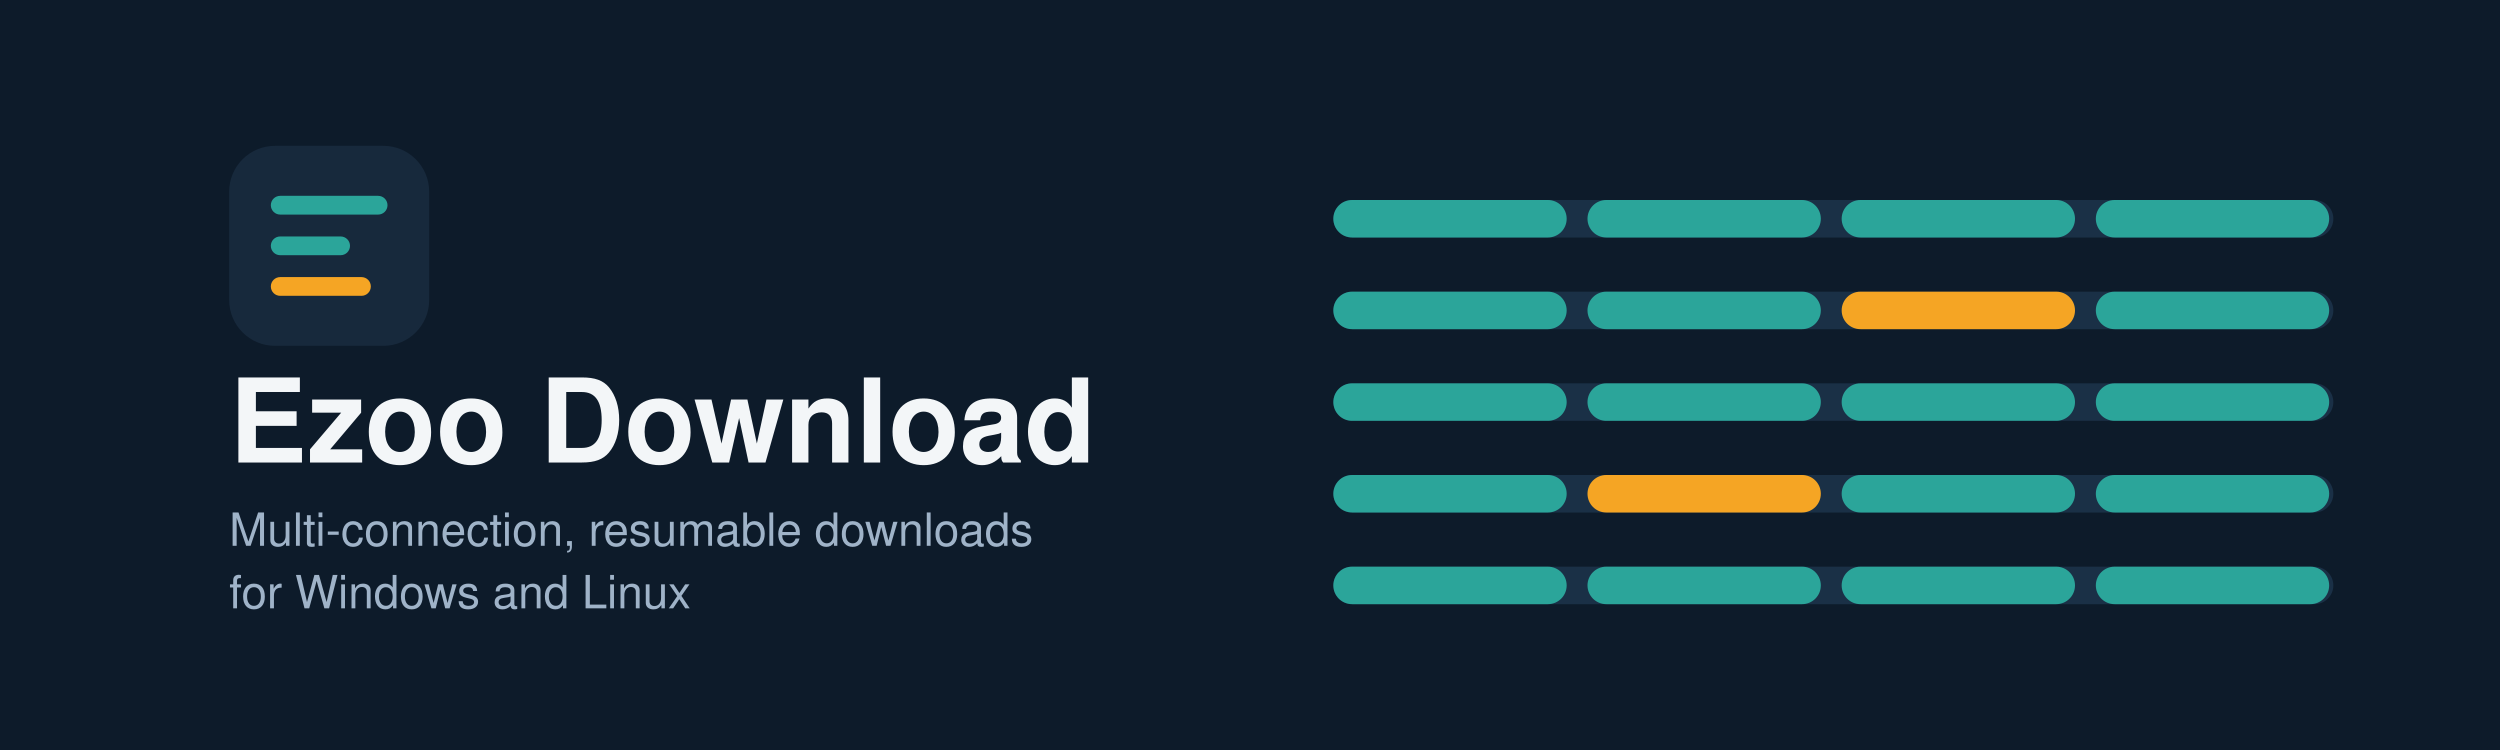
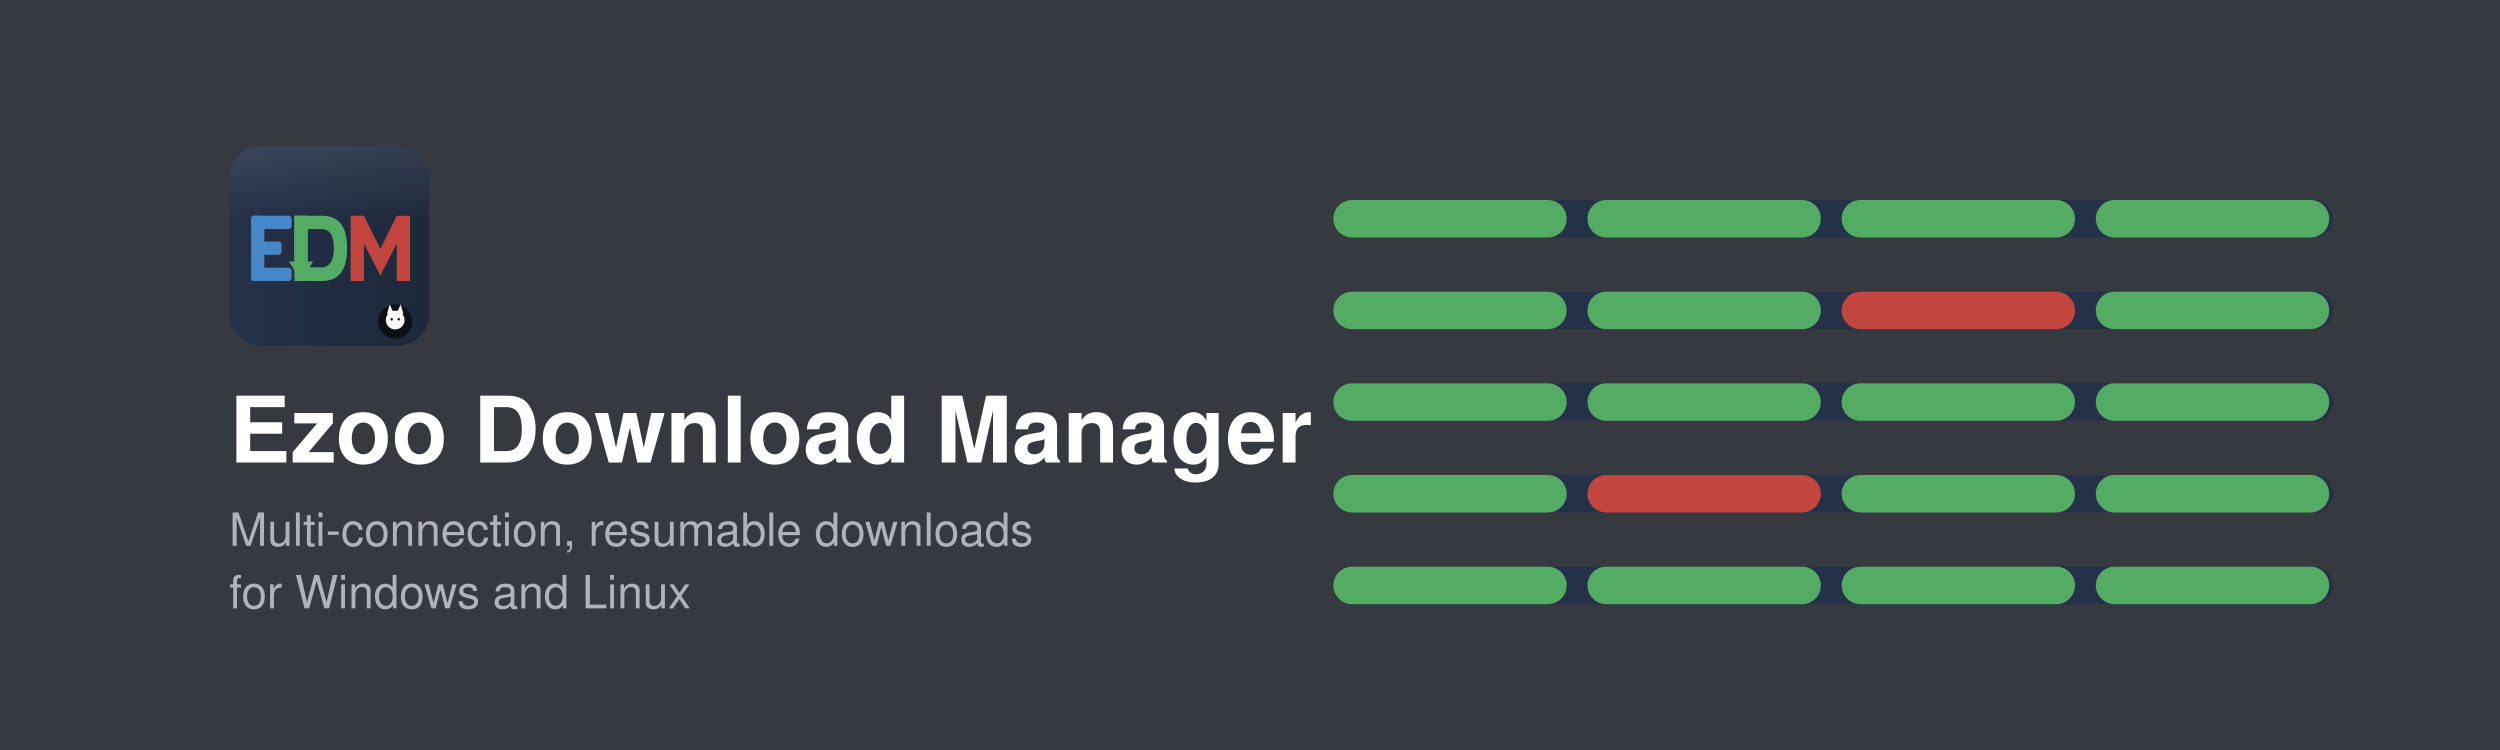
<svg xmlns="http://www.w3.org/2000/svg" viewBox="0 0 1200 360" role="img" aria-labelledby="t d">
  <style>
-     .title { font: 600 56px "IBM Plex Sans", "Segoe UI", Helvetica, Arial, sans-serif; fill: #F3F6F8; }
-     .tag { font: 400 22px "IBM Plex Sans", "Segoe UI", Helvetica, Arial, sans-serif; fill: #9FB3C8; }
-     .track { fill: #1A3046; }
-     .seg { fill: #2BA59A; transform-box: fill-box; transform-origin: 0% 50%; animation: fill 6s ease-in-out infinite both; }
-     .seg.hot { fill: #F5A524; }
+     .title { font: 600 44px "IBM Plex Sans", "Segoe UI", Helvetica, Arial, sans-serif; fill: #FFFFFF; }
+     .tag { font: 400 22px "IBM Plex Sans", "Segoe UI", Helvetica, Arial, sans-serif; fill: #B0B3B8; }
+     .track { fill: #253149; }
+     .seg { fill: #54AB64; transform-box: fill-box; transform-origin: 0% 50%; animation: fill 6s ease-in-out infinite both; }
+     .seg.hot { fill: #C2453F; }
    @keyframes fill { 0% { transform: scaleX(0); } 60%, 100% { transform: scaleX(1); } }
    @media (prefers-reduced-motion: reduce) { .seg { animation: none; transform: scaleX(1); } }
  </style>
-   <rect width="1200" height="360" fill="#0D1B2A" />
-   <g transform="translate(110 70)">
-     <rect width="96" height="96" rx="22" fill="#17293C" />
-     <rect x="20" y="24" width="56" height="9" rx="4.5" fill="#2BA59A" />
-     <rect x="20" y="43.5" width="38" height="9" rx="4.5" fill="#2BA59A" />
-     <rect x="20" y="63" width="48" height="9" rx="4.5" fill="#F5A524" />
+   <rect width="1200" height="360" fill="#363940" />
+   <g transform="translate(110 70) scale(0.1875)">
+     <defs>
+       <linearGradient id="edm-bg" x1="0" y1="0" x2="1" y2="0">
+         <stop offset="0" stop-color="#253149" />
+         <stop offset="1" stop-color="#1D283A" />
+       </linearGradient>
+       <linearGradient id="edm-sheen" x1="0" y1="0" x2="0" y2="1">
+         <stop offset="0" stop-color="#ffffff" stop-opacity=".10" />
+         <stop offset=".38" stop-color="#ffffff" stop-opacity="0" />
+       </linearGradient>
+     </defs>
+     <rect width="512" height="512" rx="82" fill="url(#edm-bg)" />
+     <rect width="512" height="512" rx="82" fill="url(#edm-sheen)" />
+     <g fill="#4687C7">
+       <rect x="56" y="179" width="34" height="167" rx="8" />
+       <rect x="56" y="179" width="104" height="34" rx="8" />
+       <rect x="56" y="245" width="78" height="34" rx="8" />
+       <rect x="56" y="312" width="104" height="34" rx="8" />
+     </g>
+     <g fill="#54AB64">
+       <rect x="167" y="179" width="34" height="121" />
+       <polygon points="153,296 215,296 184,346" />
+       <path fill-rule="evenodd" d="M167 179 H238 Q302 179 302 262 Q302 346 238 346 H167 Z M201 213 H236 Q268 213 268 262 Q268 311 236 311 H201 Z" />
+     </g>
+     <polygon fill="#C2453F" points="311,179 345,179 387,264 429,179 463,179 463,346 429,346 429,250 387,332 345,250 345,346 311,346" />
+     <g>
+       <circle cx="425" cy="450" r="44" fill="#0D1117" />
+       <polygon fill="#ffffff" points="404,430 411,406 421,428" />
+       <polygon fill="#ffffff" points="429,428 439,406 446,430" />
+       <circle cx="425" cy="446" r="24" fill="#ffffff" />
+       <circle cx="416" cy="444" r="3.2" fill="#0D1117" />
+       <circle cx="434" cy="444" r="3.2" fill="#0D1117" />
+     </g>
  </g>
-   <text x="110" y="222" class="title">Ezoo Download</text>
+   <text x="110" y="222" class="title">Ezoo Download Manager</text>
  <text x="110" y="262" class="tag">Multi-connection, resumable downloads</text>
  <text x="110" y="292" class="tag">for Windows and Linux</text>
  <g>
    <rect class="track" x="640" y="96" width="480" height="18" rx="9" />
    <rect class="seg" x="640" y="96" width="112" height="18" rx="9" style="animation-delay:0.0s" />
    <rect class="seg" x="762" y="96" width="112" height="18" rx="9" style="animation-delay:0.7s" />
    <rect class="seg" x="884" y="96" width="112" height="18" rx="9" style="animation-delay:1.4s" />
    <rect class="seg" x="1006" y="96" width="112" height="18" rx="9" style="animation-delay:2.1s" />
    <rect class="track" x="640" y="140" width="480" height="18" rx="9" />
    <rect class="seg" x="640" y="140" width="112" height="18" rx="9" style="animation-delay:0.4s" />
    <rect class="seg" x="762" y="140" width="112" height="18" rx="9" style="animation-delay:1.1s" />
    <rect class="seg hot" x="884" y="140" width="112" height="18" rx="9" style="animation-delay:1.8s" />
    <rect class="seg" x="1006" y="140" width="112" height="18" rx="9" style="animation-delay:2.5s" />
    <rect class="track" x="640" y="184" width="480" height="18" rx="9" />
    <rect class="seg" x="640" y="184" width="112" height="18" rx="9" style="animation-delay:0.8s" />
    <rect class="seg" x="762" y="184" width="112" height="18" rx="9" style="animation-delay:1.5s" />
    <rect class="seg" x="884" y="184" width="112" height="18" rx="9" style="animation-delay:2.2s" />
    <rect class="seg" x="1006" y="184" width="112" height="18" rx="9" style="animation-delay:2.9s" />
    <rect class="track" x="640" y="228" width="480" height="18" rx="9" />
    <rect class="seg" x="640" y="228" width="112" height="18" rx="9" style="animation-delay:1.2s" />
    <rect class="seg hot" x="762" y="228" width="112" height="18" rx="9" style="animation-delay:1.9s" />
    <rect class="seg" x="884" y="228" width="112" height="18" rx="9" style="animation-delay:2.6s" />
    <rect class="seg" x="1006" y="228" width="112" height="18" rx="9" style="animation-delay:3.3s" />
    <rect class="track" x="640" y="272" width="480" height="18" rx="9" />
    <rect class="seg" x="640" y="272" width="112" height="18" rx="9" style="animation-delay:1.6s" />
    <rect class="seg" x="762" y="272" width="112" height="18" rx="9" style="animation-delay:2.3s" />
    <rect class="seg" x="884" y="272" width="112" height="18" rx="9" style="animation-delay:3.0s" />
    <rect class="seg" x="1006" y="272" width="112" height="18" rx="9" style="animation-delay:3.7s" />
  </g>
</svg>
